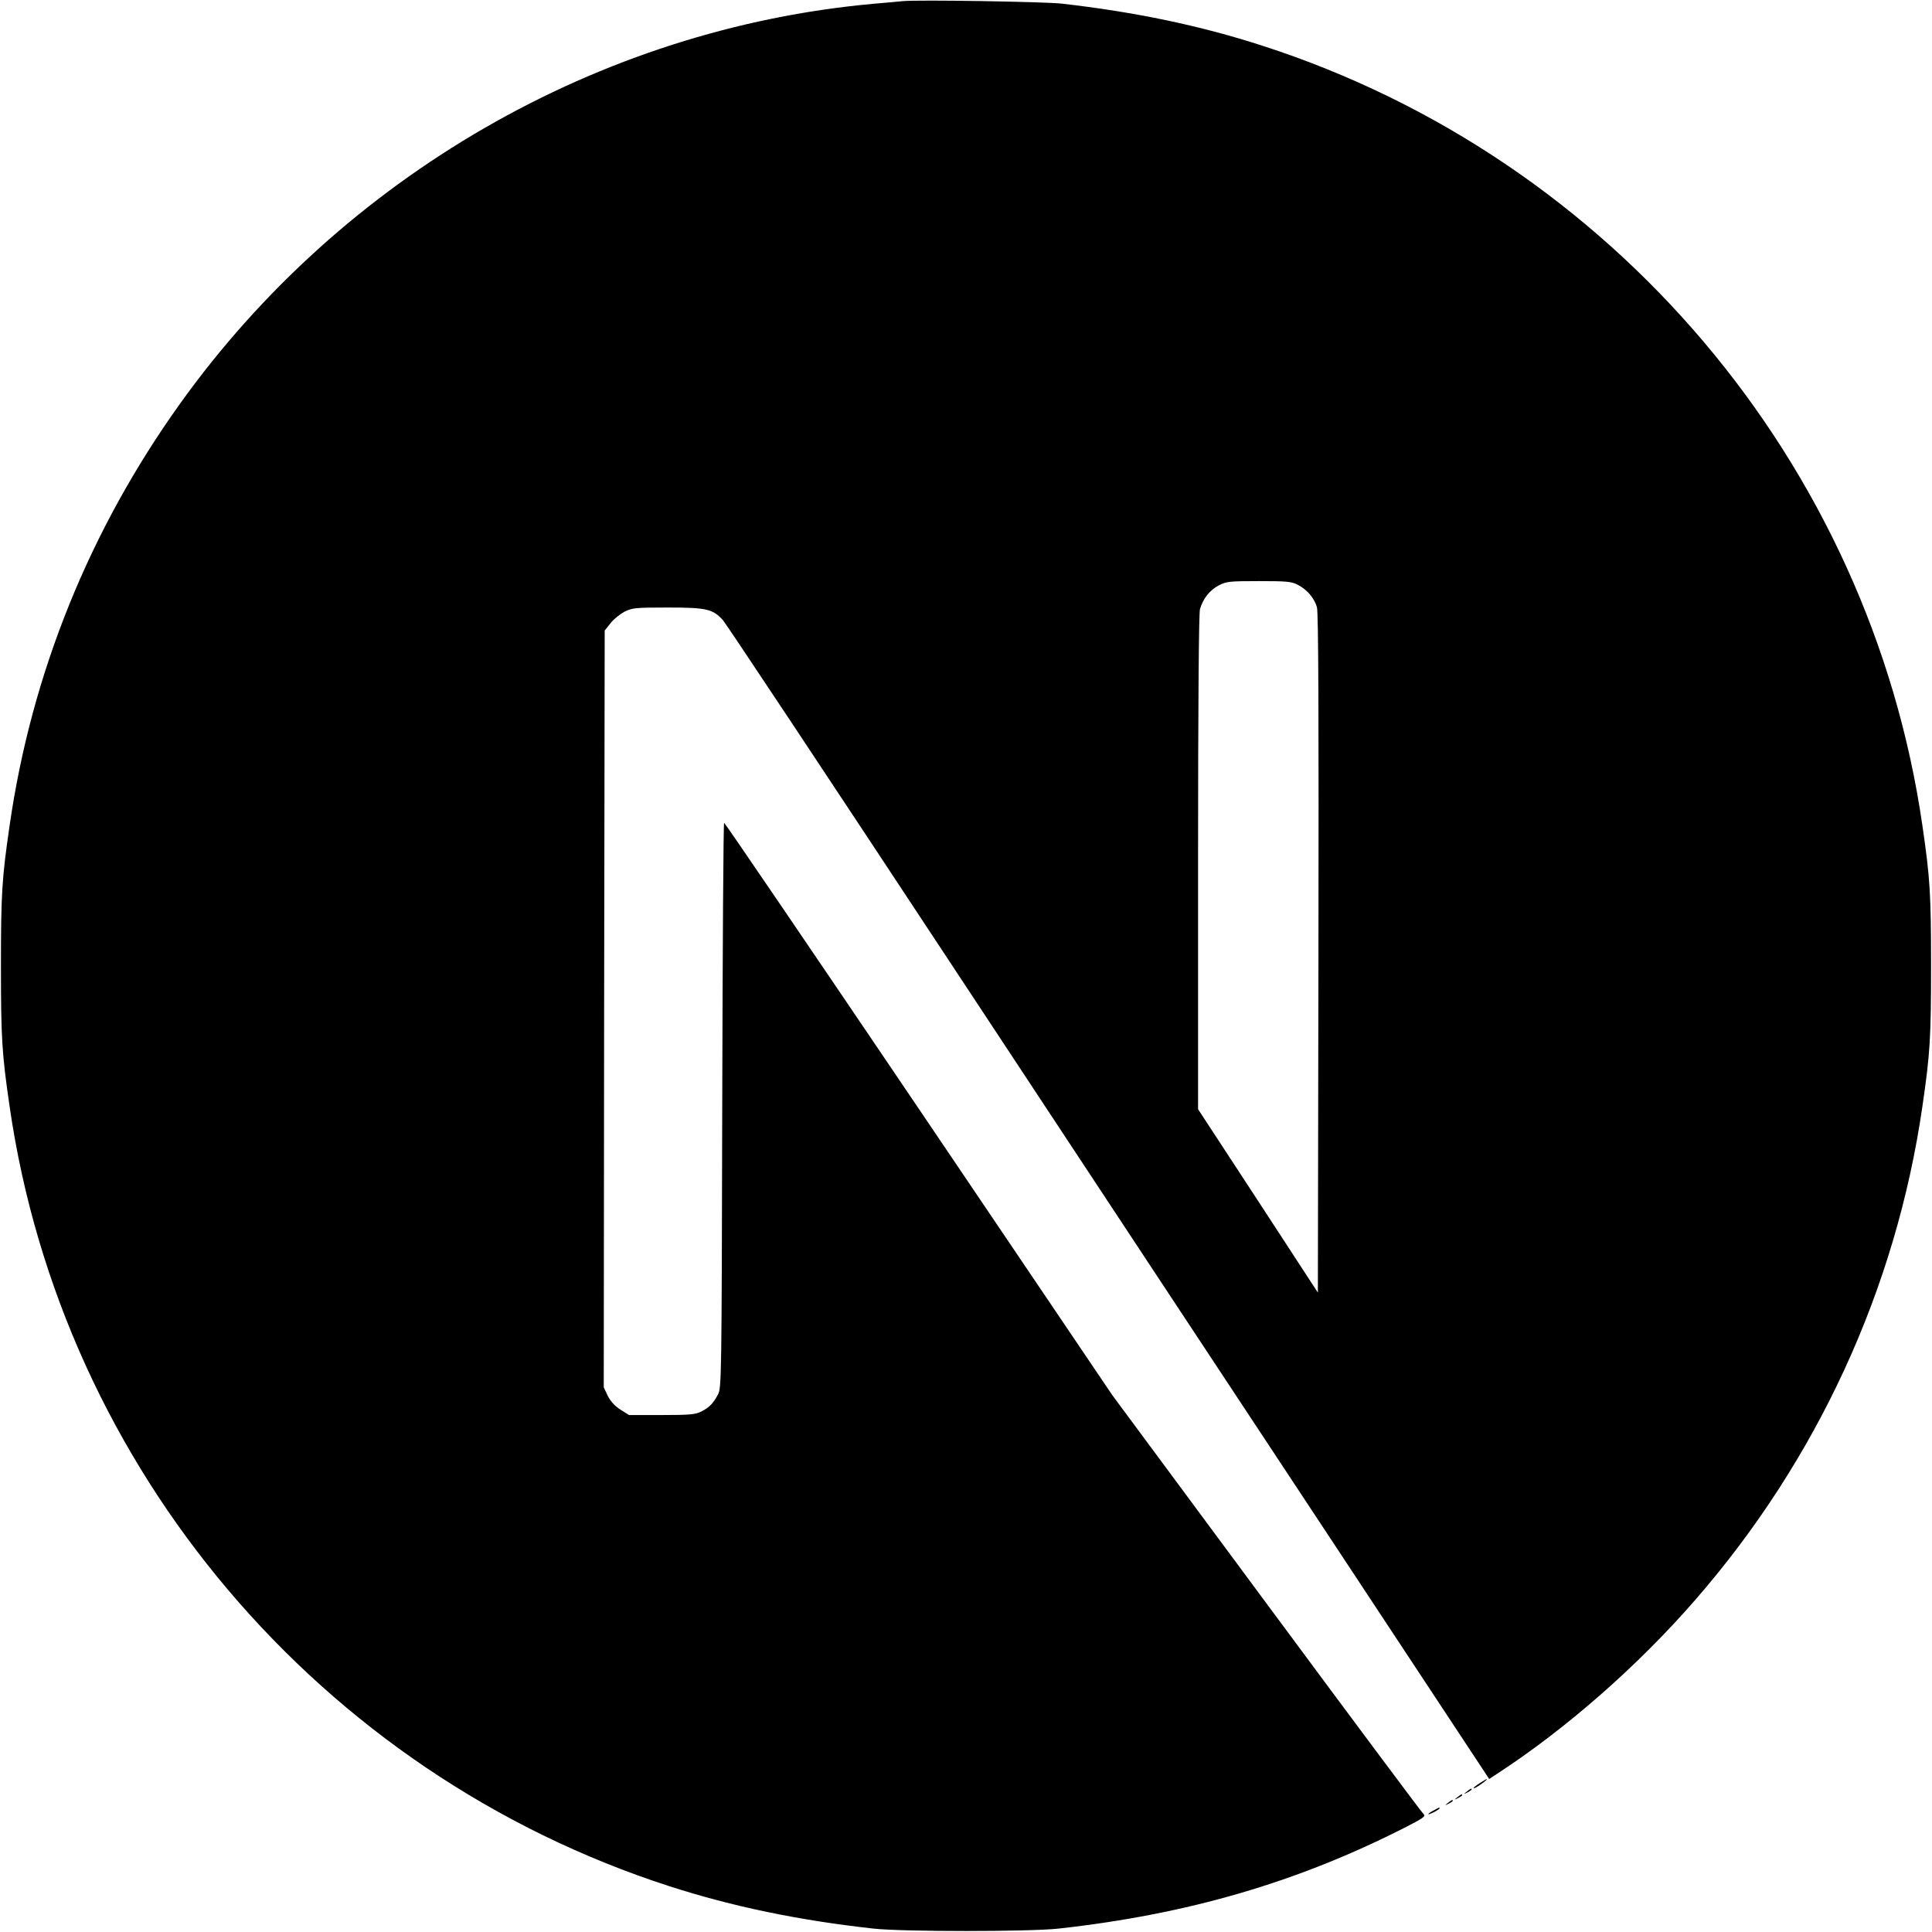
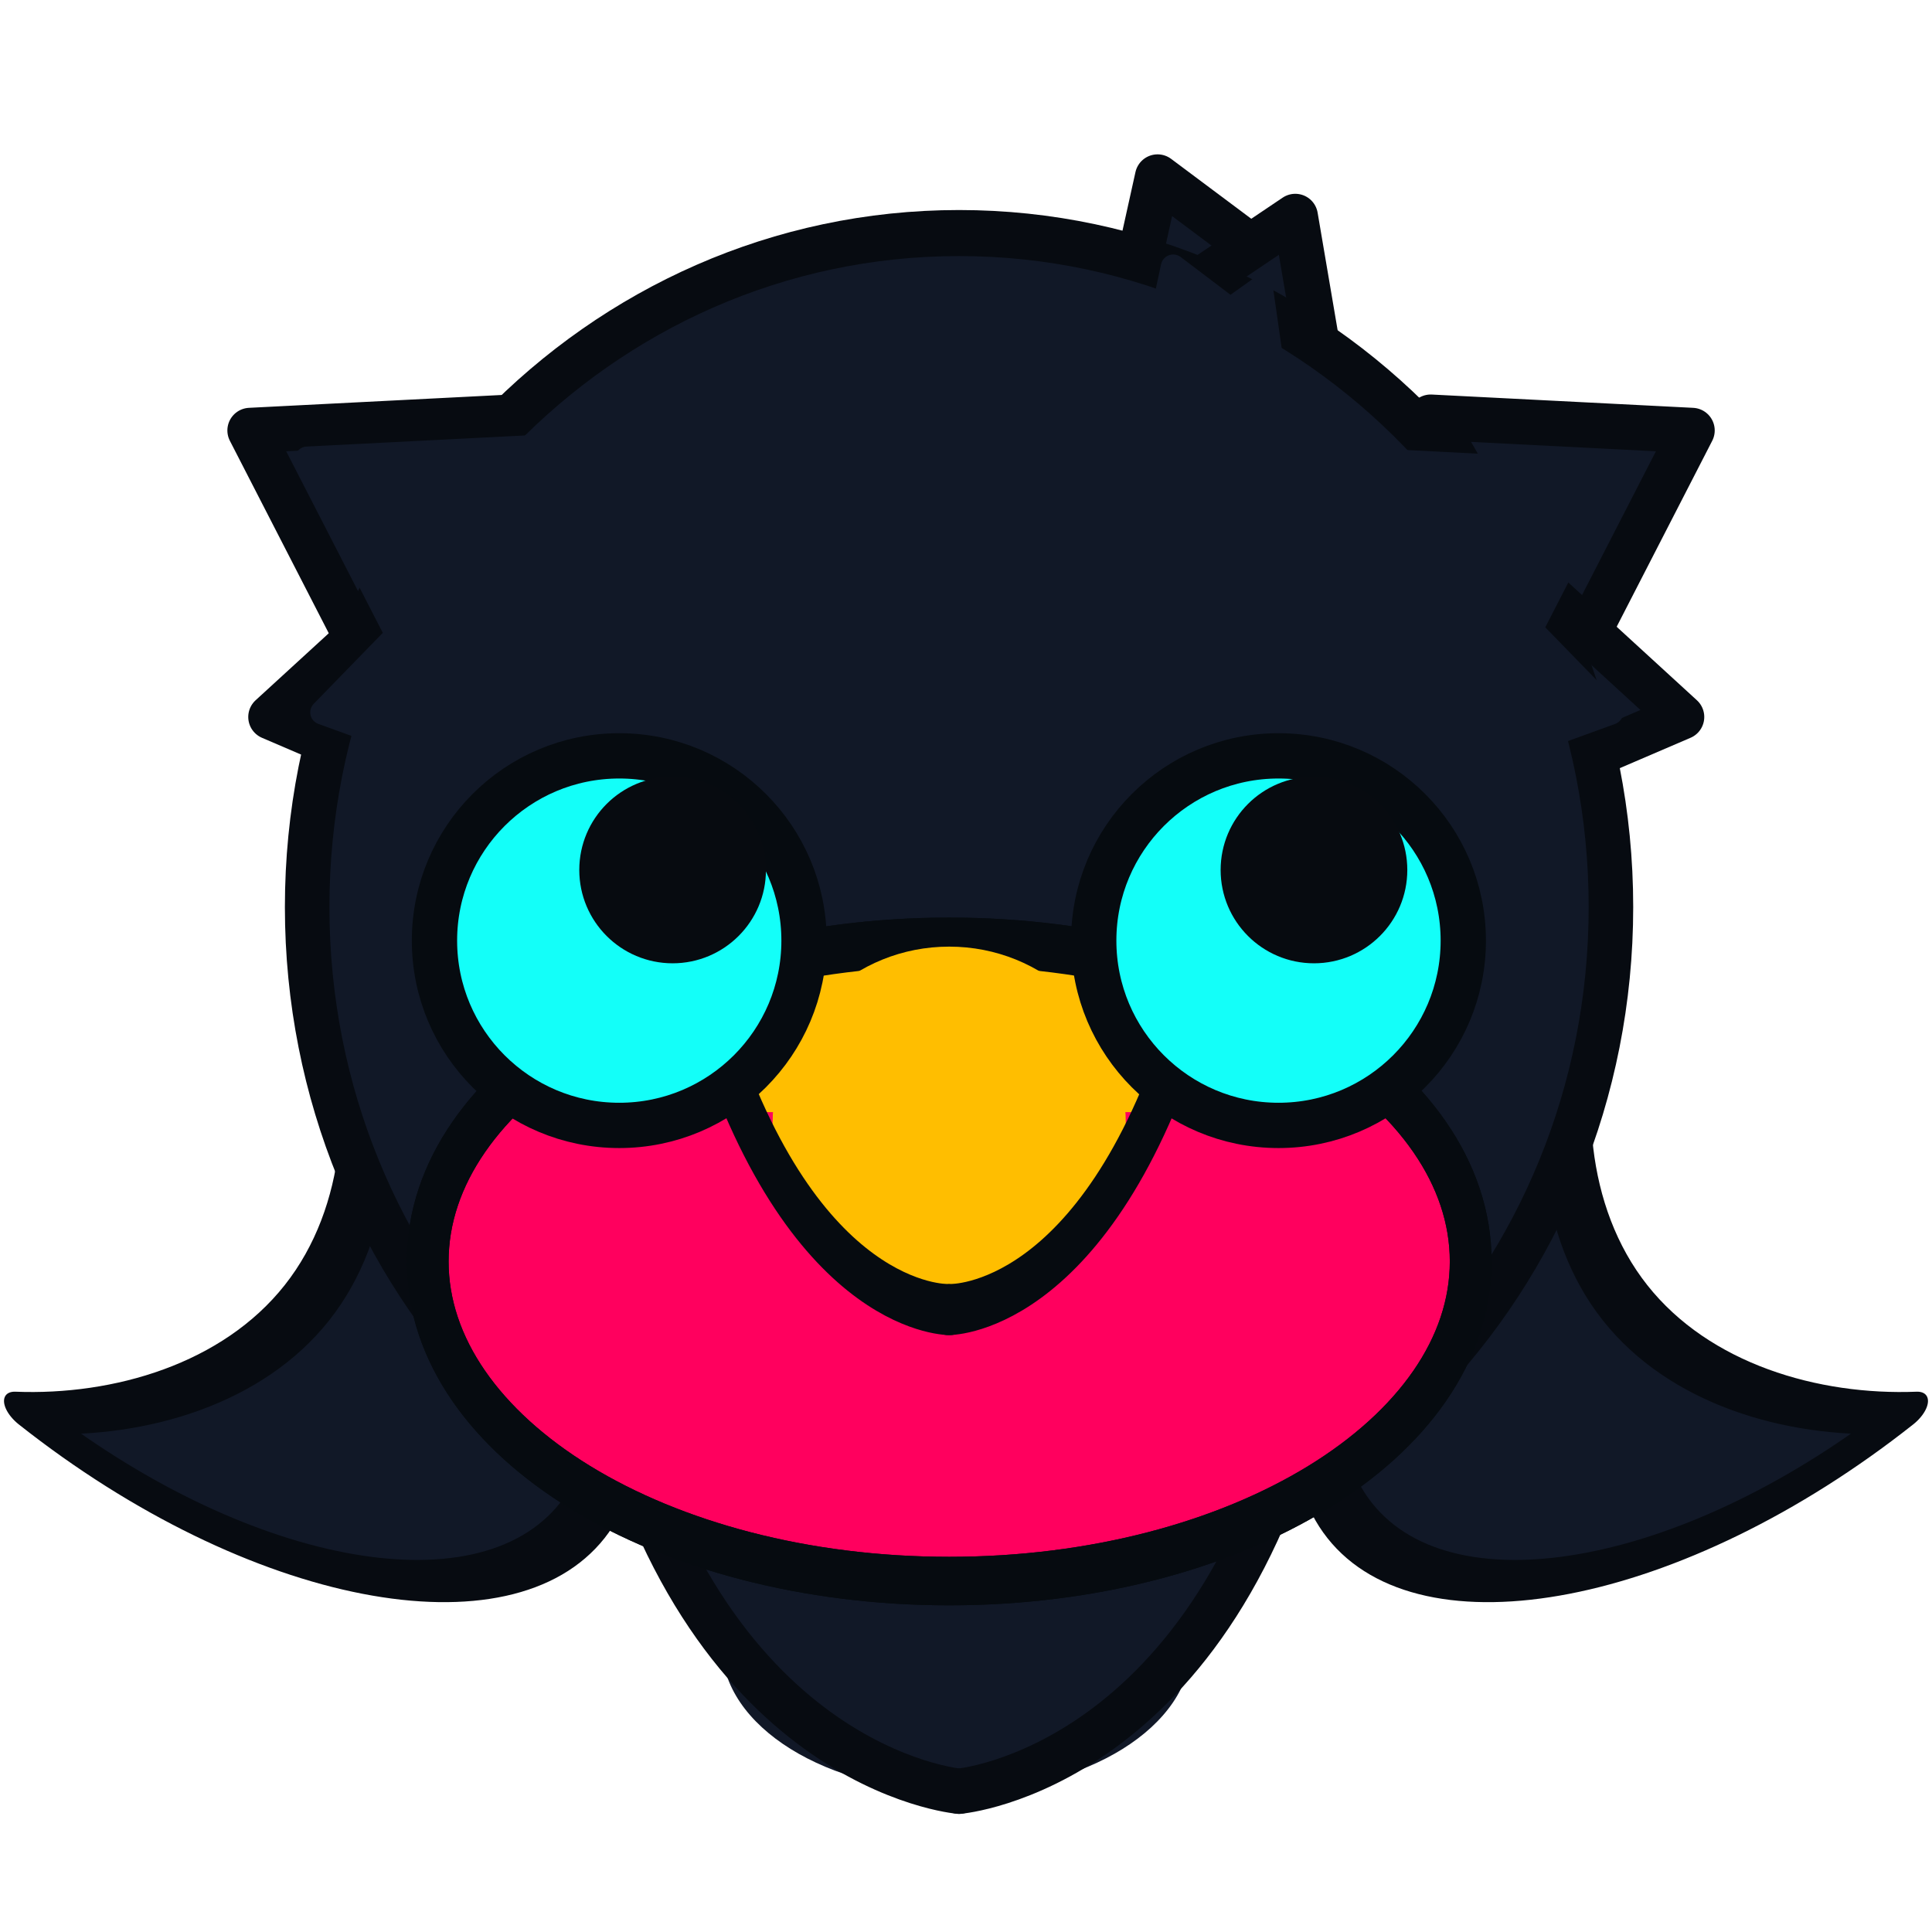
- <svg xmlns="http://www.w3.org/2000/svg" version="1.0" width="1024pt" height="1024pt" viewBox="0 0 1024 1024" preserveAspectRatio="xMidYMid meet">
-   <g transform="translate(0,1024) scale(0.1,-0.1)" fill="#000000" stroke="none">
-     <path d="M4785 10234 c-22 -2 -92 -9 -155 -14 -1453 -131 -2814 -915 -3676 -2120 -480 -670 -787 -1430 -903 -2235 -41 -281 -46 -364 -46 -745 0 -381 5 -464 46 -745 278 -1921 1645 -3535 3499 -4133 332 -107 682 -180 1080 -224 155 -17 825 -17 980 0 687 76 1269 246 1843 539 88 45 105 57 93 67 -8 6 -383 509 -833 1117 l-818 1105 -1025 1517 c-564 834 -1028 1516 -1032 1516 -4 1 -8 -673 -10 -1496 -3 -1441 -4 -1499 -22 -1533 -26 -49 -46 -69 -88 -91 -32 -16 -60 -19 -211 -19 l-173 0 -46 29 c-30 19 -52 44 -67 73 l-21 45 2 2005 3 2006 31 39 c16 21 50 48 74 61 41 20 57 22 230 22 204 0 238 -8 291 -66 15 -16 570 -852 1234 -1859 664 -1007 1572 -2382 2018 -3057 l810 -1227 41 27 c363 236 747 572 1051 922 647 743 1064 1649 1204 2615 41 281 46 364 46 745 0 381 -5 464 -46 745 -278 1921 -1645 3535 -3499 4133 -327 106 -675 179 -1065 223 -96 10 -757 21 -840 13z m2094 -3094 c48 -24 87 -70 101 -118 8 -26 10 -582 8 -1835 l-3 -1798 -317 486 -318 486 0 1307 c0 845 4 1320 10 1343 16 56 51 100 99 126 41 21 56 23 213 23 148 0 174 -2 207 -20z" />
-     <path d="M7843 789 c-35 -22 -46 -37 -15 -20 22 13 58 40 52 41 -3 0 -20 -10 -37 -21z" />
-     <path d="M7774 744 c-18 -14 -18 -15 4 -4 12 6 22 13 22 15 0 8 -5 6 -26 -11z" />
-     <path d="M7724 714 c-18 -14 -18 -15 4 -4 12 6 22 13 22 15 0 8 -5 6 -26 -11z" />
-     <path d="M7674 684 c-18 -14 -18 -15 4 -4 12 6 22 13 22 15 0 8 -5 6 -26 -11z" />
-     <path d="M7598 644 c-38 -20 -36 -28 2 -9 17 9 30 18 30 20 0 7 -1 6 -32 -11z" />
+ <svg xmlns="http://www.w3.org/2000/svg" width="100%" height="100%" viewBox="0 0 1024 1024" version="1.1" xml:space="preserve" style="fill-rule:evenodd;clip-rule:evenodd;stroke-linecap:round;stroke-linejoin:round;stroke-miterlimit:1.5;">
+   <g transform="matrix(0.1,0,0,-0.1,0,1024)">
+     <g transform="matrix(18.3831,0,0,-25.2186,-5537.52,40525.3)">
+       <ellipse cx="577.036" cy="1546.77" rx="67.69" ry="30.715" style="fill:rgb(17,24,39);" />
+     </g>
+     <g transform="matrix(18.3831,0,0,-18.3831,-5537.52,30162.4)">
+       <g>
+         <g transform="matrix(0.499179,-0.866499,0.866499,0.499179,-856.102,966.14)">
+           <path d="M407.736,1191.97L448.678,1255.36L366.793,1255.36L407.736,1191.97Z" style="fill:rgb(17,24,39);stroke:rgb(7,11,17);stroke-width:13.06px;" />
+         </g>
+         <g transform="matrix(-0.499179,-0.866499,-0.866499,0.499179,2025.46,966.14)">
+           <path d="M407.736,1191.97L448.678,1255.36L366.793,1255.36L407.736,1191.97Z" style="fill:rgb(17,24,39);stroke:rgb(7,11,17);stroke-width:13.06px;" />
+         </g>
+         <g transform="matrix(0.167329,-0.985901,-0.985901,-0.167329,1893.01,1891.89)">
+           <path d="M407.736,1191.97L448.678,1255.36L366.793,1255.36L407.736,1191.97Z" style="fill:rgb(17,24,39);stroke:rgb(7,11,17);stroke-width:13.06px;" />
+         </g>
+         <g transform="matrix(-0.551874,0.204906,0.204906,0.551874,615.755,393.401)">
+           <path d="M407.736,1191.97L448.678,1255.36L366.793,1255.36L407.736,1191.97Z" style="fill:rgb(17,24,39);stroke:rgb(7,11,17);stroke-width:22.18px;" />
+         </g>
+         <g transform="matrix(-0.541088,-0.231895,-0.231895,0.541088,1171.72,595.73)">
+           <path d="M407.736,1191.97L448.678,1255.36L366.793,1255.36L407.736,1191.97Z" style="fill:rgb(17,24,39);stroke:rgb(7,11,17);stroke-width:22.18px;" />
+         </g>
+         <g transform="matrix(0.499179,-0.866499,0.866499,0.499179,-863.058,966.14)">
+           <path d="M407.736,1191.97L448.678,1255.36L366.793,1255.36L407.736,1191.97Z" style="fill:rgb(17,24,39);stroke:rgb(7,11,17);stroke-width:13.06px;" />
+         </g>
+         <g transform="matrix(-0.167329,-0.985901,0.985901,-0.167329,-727.605,1891.89)">
+           <path d="M407.736,1191.97L448.678,1255.36L366.793,1255.36L407.736,1191.97Z" style="fill:rgb(17,24,39);stroke:rgb(7,11,17);stroke-width:13.06px;" />
+         </g>
+         <g>
+           <g transform="matrix(1.49541,-1.18243,-0.620242,-0.78441,948.642,2966.35)">
+             <path d="M439.453,1218.31C397.591,1218.31 363.603,1251.81 363.603,1293.07C363.603,1334.33 397.591,1367.82 439.453,1367.82C426.895,1350.38 416.698,1322.89 416.698,1293.07C416.698,1263.24 426.895,1235.75 439.453,1218.31Z" style="fill:rgb(17,24,39);stroke:rgb(7,11,17);stroke-width:8.58px;" />
+           </g>
+           <g transform="matrix(-1.49541,-1.18243,0.620242,-0.78441,210.847,2966.35)">
+             <path d="M439.453,1218.31C397.591,1218.31 363.603,1251.81 363.603,1293.07C363.603,1334.33 397.591,1367.82 439.453,1367.82C426.895,1350.38 416.698,1322.89 416.698,1293.07C416.698,1263.24 426.895,1235.75 439.453,1218.31Z" style="fill:rgb(17,24,39);stroke:rgb(7,11,17);stroke-width:8.58px;" />
+           </g>
+           <g transform="matrix(1,0,0,1,0,-26.5917)">
+             <path d="M577.741,1626.77C577.741,1626.77 502.763,1620.46 476.399,1505.57" style="fill:rgb(17,24,39);stroke:rgb(7,11,17);stroke-width:13.06px;" />
+             <g transform="matrix(-1,0,0,1,1155.48,0)">
+               <path d="M577.741,1626.77C577.741,1626.77 502.763,1620.46 476.399,1505.57" style="fill:rgb(17,24,39);stroke:rgb(7,11,17);stroke-width:13.06px;" />
+             </g>
+           </g>
+           <g transform="matrix(1,0,0,1.03391,-0.565742,-47.3723)">
+             <clipPath id="_clip1">
+               <rect x="348.233" y="1133.02" width="454.284" height="401.89" />
+             </clipPath>
+             <g clip-path="url(#_clip1)">
+               <circle cx="578.307" cy="1346.95" r="187.953" style="fill:rgb(17,24,39);stroke:rgb(7,11,17);stroke-width:12.84px;" />
+             </g>
+           </g>
+         </g>
+       </g>
+     </g>
+     <g transform="matrix(18.3831,0,0,-18.3831,-71.6275,9522.41)">
+       <g transform="matrix(-0.484062,-0.207455,-0.220021,0.513382,826.986,-483.186)">
+         <path d="M407.736,1191.97L448.678,1255.36L366.793,1255.36L407.736,1191.97Z" style="fill:rgb(17,24,39);stroke:rgb(17,24,39);stroke-width:13.36px;" />
+       </g>
+       <g transform="matrix(-0.391093,0.14521,0.147388,0.39696,325.956,-494.385)">
+         <path d="M407.736,1191.97L448.678,1255.36L366.793,1255.36L407.736,1191.97Z" style="fill:rgb(17,24,39);stroke:rgb(17,24,39);stroke-width:17.26px;" />
+       </g>
+       <g transform="matrix(-0.499179,-0.866499,-0.866499,0.499179,1704.74,-144.454)">
+         <path d="M407.736,1191.97L448.678,1255.36L366.793,1255.36L407.736,1191.97Z" style="fill:rgb(17,24,39);stroke:rgb(17,24,39);stroke-width:7.07px;" />
+       </g>
+       <g transform="matrix(0.223509,-0.974702,-0.974702,-0.223509,1539.05,830.199)">
+         <path d="M407.736,1191.97L448.678,1255.36L366.793,1255.36L407.736,1191.97Z" style="fill:rgb(17,24,39);stroke:rgb(17,24,39);stroke-width:7.07px;" />
+       </g>
+       <g transform="matrix(-0.223509,-0.974702,0.974702,-0.223509,-973.802,830.194)">
+         <path d="M407.736,1191.97L448.678,1255.36L366.793,1255.36L407.736,1191.97Z" style="fill:rgb(17,24,39);stroke:rgb(17,24,39);stroke-width:7.07px;" />
+       </g>
+       <g transform="matrix(0.499179,-0.866499,0.866499,0.499179,-1143.92,-148.454)">
+         <path d="M407.736,1191.97L448.678,1255.36L366.793,1255.36L407.736,1191.97Z" style="fill:rgb(17,24,39);stroke:rgb(17,24,39);stroke-width:7.07px;" />
+       </g>
+     </g>
+     <g transform="matrix(16.709,0,0,-19.3897,-4515.94,32409)">
+       <ellipse cx="571.363" cy="1488.16" rx="165.424" ry="87.367" style="fill:rgb(255,0,94);stroke:rgb(6,11,16);stroke-width:13.26px;" />
+     </g>
+     <g transform="matrix(18.3831,0,0,-26.1679,-52.004,11595.4)">
+       <rect x="212.197" y="244.707" width="51.928" height="32.348" style="fill:rgb(255,190,0);" />
+     </g>
+     <g transform="matrix(18.3831,0,0,-25.1743,1357.65,11320.1)">
+       <rect x="212.197" y="244.707" width="51.928" height="32.348" style="fill:rgb(255,190,0);" />
+     </g>
+     <g transform="matrix(16.709,0,0,-19.3897,-4515.94,32409)">
+       <ellipse cx="571.363" cy="1488.16" rx="165.424" ry="87.367" style="fill:none;stroke:rgb(6,11,16);stroke-width:13.26px;" />
+     </g>
+     <g transform="matrix(18.3831,0,0,-18.3831,-5130.89,24465.6)">
+       <g transform="matrix(1,0,0,1.40964,-22.1202,-891.95)">
+         <ellipse cx="574.901" cy="1411.66" rx="45.584" ry="30.989" style="fill:rgb(255,190,0);stroke:rgb(255,190,0);stroke-width:10.68px;" />
+       </g>
+       <g transform="matrix(0.449803,0,0,0.449803,292.911,420.339)">
+         <g transform="matrix(1.21084,-0.172033,0.231373,1.62851,-498.408,-924.514)">
+           <path d="M577.741,1626.77C577.741,1626.77 502.763,1620.46 476.399,1505.57" style="fill:none;stroke:rgb(6,11,16);stroke-width:20.03px;" />
+         </g>
+         <g transform="matrix(-1.21084,-0.172033,-0.231373,1.62851,1653.69,-924.514)">
+           <path d="M577.741,1626.77C577.741,1626.77 502.763,1620.46 476.399,1505.57" style="fill:none;stroke:rgb(6,11,16);stroke-width:20.03px;" />
+         </g>
+       </g>
+     </g>
+     <g transform="matrix(18.3831,0,0,-18.3831,-5550.25,30405)">
+       <g transform="matrix(1,0,0,1,-0.130707,-2.256)">
+         <circle cx="480.594" cy="1370.39" r="53.275" style="fill:rgb(19,255,249);stroke:rgb(6,11,16);stroke-width:13.06px;" />
+       </g>
+       <g transform="matrix(1,0,0,1,189.945,-2.256)">
+         <circle cx="480.594" cy="1370.39" r="53.275" style="fill:rgb(19,255,249);stroke:rgb(6,11,16);stroke-width:13.06px;" />
+       </g>
+       <g transform="matrix(0.972844,0,0,0.972844,32.1334,37.1538)">
+         <circle cx="666.737" cy="1347.19" r="20.952" style="fill:rgb(7,11,16);stroke:rgb(7,11,16);stroke-width:13.42px;" />
+       </g>
+       <g transform="matrix(0.972844,0,0,0.972844,-152.781,37.1538)">
+         <circle cx="666.737" cy="1347.19" r="20.952" style="fill:rgb(7,11,16);stroke:rgb(7,11,16);stroke-width:13.42px;" />
+       </g>
+     </g>
  </g>
</svg>
